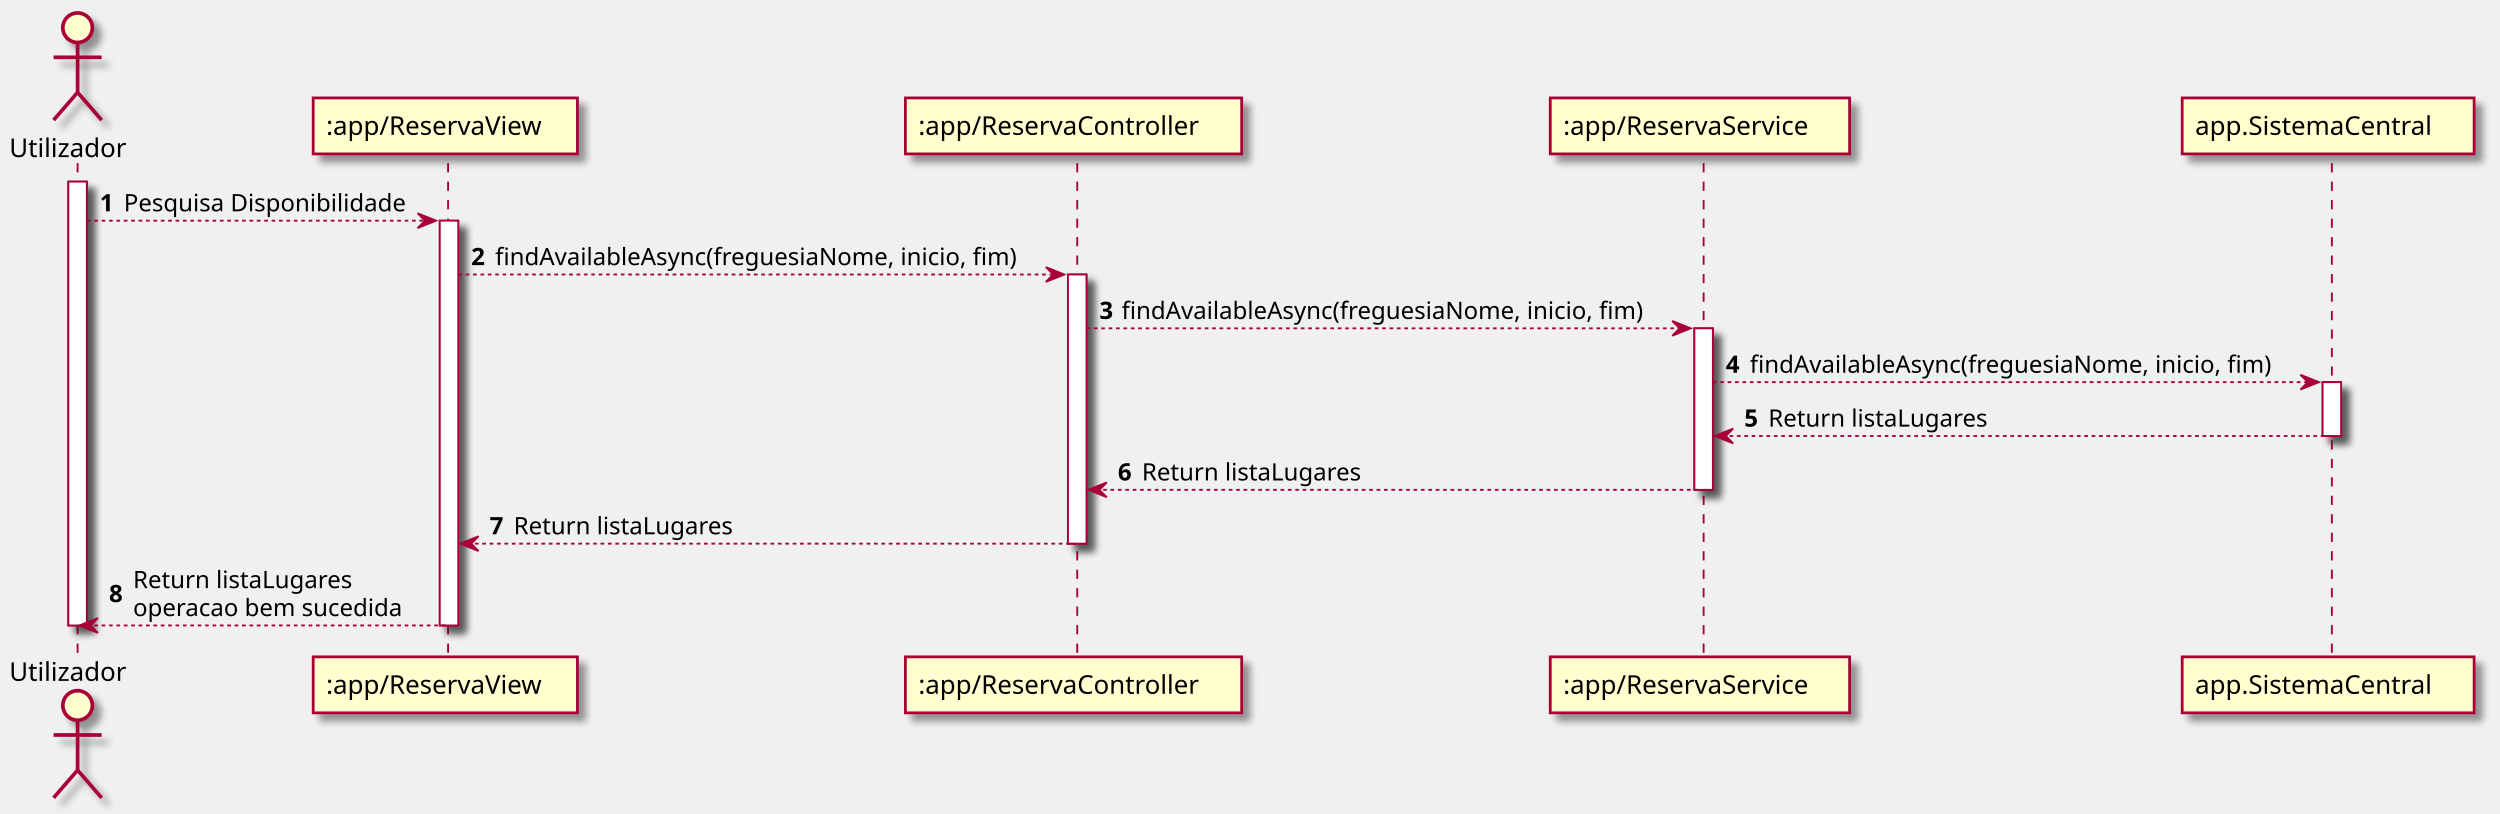
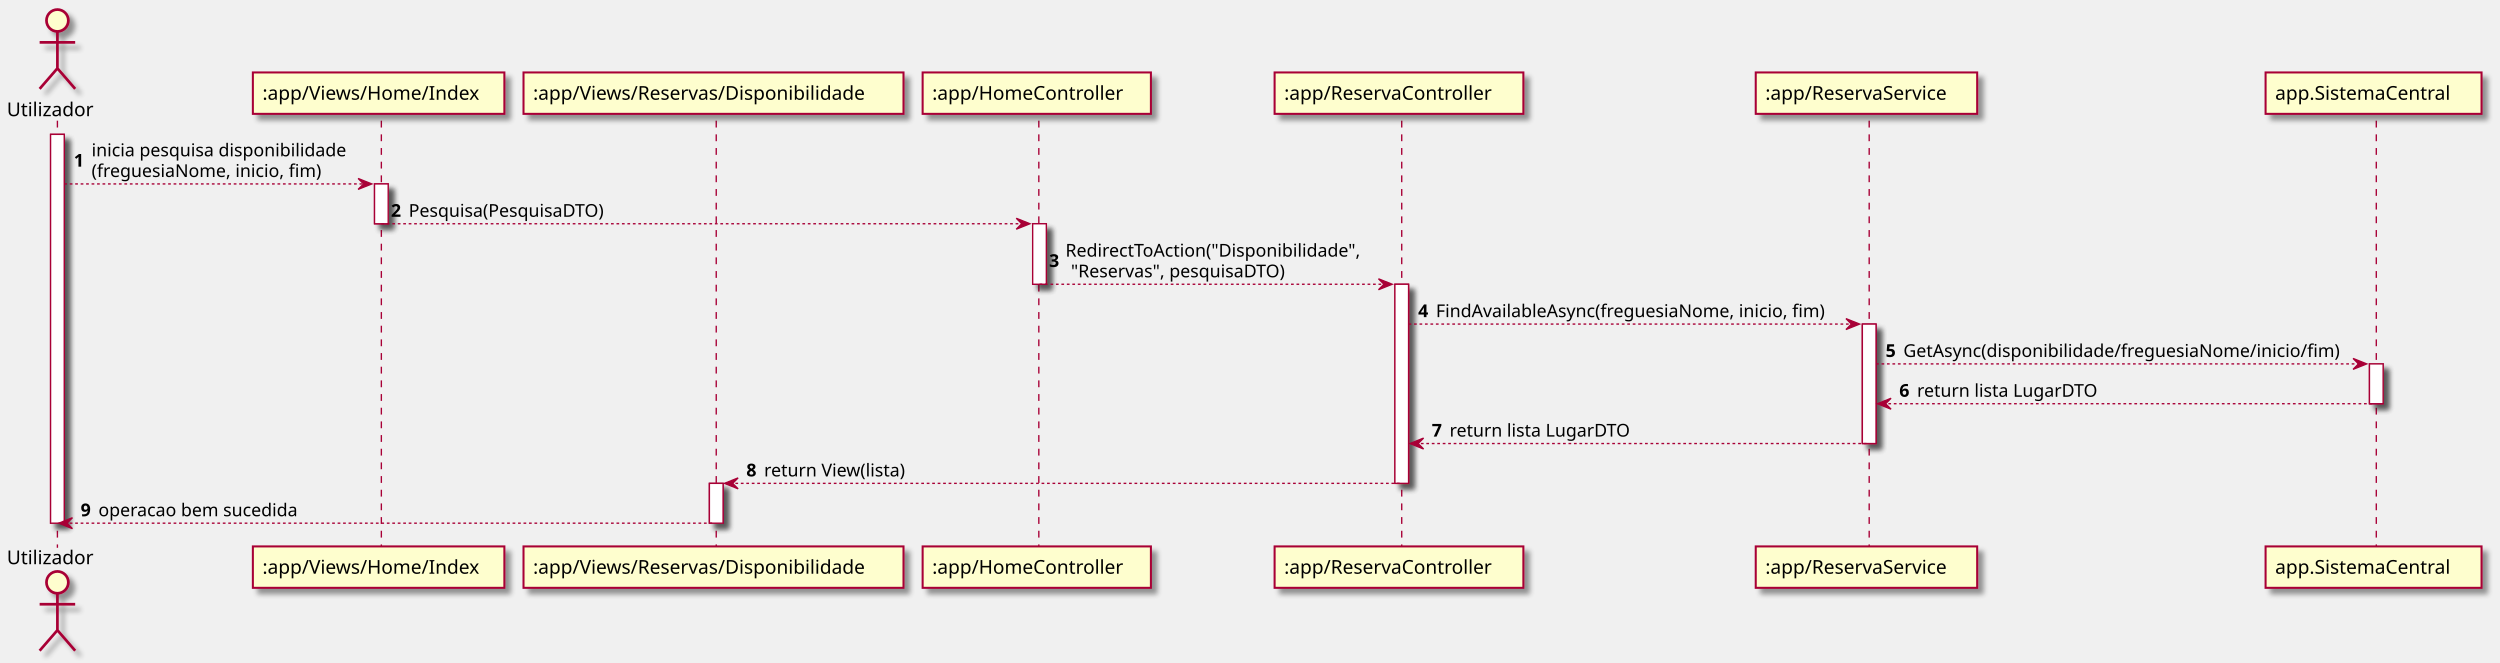
- <svg xmlns="http://www.w3.org/2000/svg" contentScriptType="application/ecmascript" contentStyleType="text/css" height="440px" preserveAspectRatio="none" style="width:1353px;height:440px;" version="1.1" viewBox="0 0 1353 440" width="1353px" zoomAndPan="magnify">
+ <svg xmlns="http://www.w3.org/2000/svg" contentScriptType="application/ecmascript" contentStyleType="text/css" height="485px" preserveAspectRatio="none" style="width:1829px;height:485px;" version="1.1" viewBox="0 0 1829 485" width="1829px" zoomAndPan="magnify">
  <defs>
-     <filter height="300%" id="fcevvj1ge65kt" width="300%" x="-1" y="-1">
+     <filter height="300%" id="f1dsbl59bnl1ae" width="300%" x="-1" y="-1">
      <feGaussianBlur result="blurOut" stdDeviation="2.0" />
      <feColorMatrix in="blurOut" result="blurOut2" type="matrix" values="0 0 0 0 0 0 0 0 0 0 0 0 0 0 0 0 0 0 .4 0" />
      <feOffset dx="4.0" dy="4.0" in="blurOut2" result="blurOut3" />
      <feBlend in="SourceGraphic" in2="blurOut3" mode="normal" />
    </filter>
  </defs>
  <g>
-     <rect fill="#FFFFFF" filter="url(#fcevvj1ge65kt)" height="240.195" style="stroke:#A80036;stroke-width:1.0;" width="10" x="37" y="98.297" />
-     <rect fill="#FFFFFF" filter="url(#fcevvj1ge65kt)" height="219.062" style="stroke:#A80036;stroke-width:1.0;" width="10" x="238" y="119.43" />
-     <rect fill="#FFFFFF" filter="url(#fcevvj1ge65kt)" height="145.664" style="stroke:#A80036;stroke-width:1.0;" width="10" x="578" y="148.562" />
-     <rect fill="#FFFFFF" filter="url(#fcevvj1ge65kt)" height="87.398" style="stroke:#A80036;stroke-width:1.0;" width="10" x="917" y="177.695" />
-     <rect fill="#FFFFFF" filter="url(#fcevvj1ge65kt)" height="29.133" style="stroke:#A80036;stroke-width:1.0;" width="10" x="1257" y="206.828" />
-     <line style="stroke:#A80036;stroke-width:1.0;stroke-dasharray:5.0,5.0;" x1="42" x2="42" y1="88.297" y2="356.492" />
-     <line style="stroke:#A80036;stroke-width:1.0;stroke-dasharray:5.0,5.0;" x1="242.5" x2="242.5" y1="88.297" y2="356.492" />
-     <line style="stroke:#A80036;stroke-width:1.0;stroke-dasharray:5.0,5.0;" x1="583" x2="583" y1="88.297" y2="356.492" />
-     <line style="stroke:#A80036;stroke-width:1.0;stroke-dasharray:5.0,5.0;" x1="922" x2="922" y1="88.297" y2="356.492" />
-     <line style="stroke:#A80036;stroke-width:1.0;stroke-dasharray:5.0,5.0;" x1="1262" x2="1262" y1="88.297" y2="356.492" />
+     <rect fill="#FFFFFF" filter="url(#f1dsbl59bnl1ae)" height="284.461" style="stroke:#A80036;stroke-width:1.0;" width="10" x="37" y="98.297" />
+     <rect fill="#FFFFFF" filter="url(#f1dsbl59bnl1ae)" height="29.133" style="stroke:#A80036;stroke-width:1.0;" width="10" x="274" y="134.562" />
+     <rect fill="#FFFFFF" filter="url(#f1dsbl59bnl1ae)" height="29.133" style="stroke:#A80036;stroke-width:1.0;" width="10" x="519" y="353.625" />
+     <rect fill="#FFFFFF" filter="url(#f1dsbl59bnl1ae)" height="44.266" style="stroke:#A80036;stroke-width:1.0;" width="10" x="755.5" y="163.695" />
+     <rect fill="#FFFFFF" filter="url(#f1dsbl59bnl1ae)" height="145.664" style="stroke:#A80036;stroke-width:1.0;" width="10" x="1020.5" y="207.961" />
+     <rect fill="#FFFFFF" filter="url(#f1dsbl59bnl1ae)" height="87.398" style="stroke:#A80036;stroke-width:1.0;" width="10" x="1362.5" y="237.094" />
+     <rect fill="#FFFFFF" filter="url(#f1dsbl59bnl1ae)" height="29.133" style="stroke:#A80036;stroke-width:1.0;" width="10" x="1733.5" y="266.227" />
+     <line style="stroke:#A80036;stroke-width:1.0;stroke-dasharray:5.0,5.0;" x1="42" x2="42" y1="88.297" y2="400.758" />
+     <line style="stroke:#A80036;stroke-width:1.0;stroke-dasharray:5.0,5.0;" x1="279" x2="279" y1="88.297" y2="400.758" />
+     <line style="stroke:#A80036;stroke-width:1.0;stroke-dasharray:5.0,5.0;" x1="524" x2="524" y1="88.297" y2="400.758" />
+     <line style="stroke:#A80036;stroke-width:1.0;stroke-dasharray:5.0,5.0;" x1="760" x2="760" y1="88.297" y2="400.758" />
+     <line style="stroke:#A80036;stroke-width:1.0;stroke-dasharray:5.0,5.0;" x1="1025.5" x2="1025.5" y1="88.297" y2="400.758" />
+     <line style="stroke:#A80036;stroke-width:1.0;stroke-dasharray:5.0,5.0;" x1="1367.5" x2="1367.5" y1="88.297" y2="400.758" />
+     <line style="stroke:#A80036;stroke-width:1.0;stroke-dasharray:5.0,5.0;" x1="1738.5" x2="1738.5" y1="88.297" y2="400.758" />
    <text fill="#000000" font-family="sans-serif" font-size="14" lengthAdjust="spacing" textLength="68" x="5" y="84.995">Utilizador</text>
-     <ellipse cx="42" cy="15" fill="#FEFECE" filter="url(#fcevvj1ge65kt)" rx="8" ry="8" style="stroke:#A80036;stroke-width:2.0;" />
-     <path d="M42,23 L42,50 M29,31 L55,31 M42,50 L29,65 M42,50 L55,65 " fill="none" filter="url(#fcevvj1ge65kt)" style="stroke:#A80036;stroke-width:2.0;" />
-     <text fill="#000000" font-family="sans-serif" font-size="14" lengthAdjust="spacing" textLength="68" x="5" y="368.487">Utilizador</text>
-     <ellipse cx="42" cy="381.789" fill="#FEFECE" filter="url(#fcevvj1ge65kt)" rx="8" ry="8" style="stroke:#A80036;stroke-width:2.0;" />
-     <path d="M42,389.789 L42,416.789 M29,397.789 L55,397.789 M42,416.789 L29,431.789 M42,416.789 L55,431.789 " fill="none" filter="url(#fcevvj1ge65kt)" style="stroke:#A80036;stroke-width:2.0;" />
-     <rect fill="#FEFECE" filter="url(#fcevvj1ge65kt)" height="30.297" style="stroke:#A80036;stroke-width:1.5;" width="143" x="169.5" y="53" />
-     <text fill="#000000" font-family="sans-serif" font-size="14" lengthAdjust="spacing" textLength="129" x="176.5" y="72.995">:app/ReservaView</text>
-     <rect fill="#FEFECE" filter="url(#fcevvj1ge65kt)" height="30.297" style="stroke:#A80036;stroke-width:1.5;" width="143" x="169.5" y="355.492" />
-     <text fill="#000000" font-family="sans-serif" font-size="14" lengthAdjust="spacing" textLength="129" x="176.5" y="375.487">:app/ReservaView</text>
-     <rect fill="#FEFECE" filter="url(#fcevvj1ge65kt)" height="30.297" style="stroke:#A80036;stroke-width:1.5;" width="182" x="490" y="53" />
-     <text fill="#000000" font-family="sans-serif" font-size="14" lengthAdjust="spacing" textLength="168" x="497" y="72.995">:app/ReservaController</text>
-     <rect fill="#FEFECE" filter="url(#fcevvj1ge65kt)" height="30.297" style="stroke:#A80036;stroke-width:1.5;" width="182" x="490" y="355.492" />
-     <text fill="#000000" font-family="sans-serif" font-size="14" lengthAdjust="spacing" textLength="168" x="497" y="375.487">:app/ReservaController</text>
-     <rect fill="#FEFECE" filter="url(#fcevvj1ge65kt)" height="30.297" style="stroke:#A80036;stroke-width:1.5;" width="162" x="839" y="53" />
-     <text fill="#000000" font-family="sans-serif" font-size="14" lengthAdjust="spacing" textLength="148" x="846" y="72.995">:app/ReservaService</text>
-     <rect fill="#FEFECE" filter="url(#fcevvj1ge65kt)" height="30.297" style="stroke:#A80036;stroke-width:1.5;" width="162" x="839" y="355.492" />
-     <text fill="#000000" font-family="sans-serif" font-size="14" lengthAdjust="spacing" textLength="148" x="846" y="375.487">:app/ReservaService</text>
-     <rect fill="#FEFECE" filter="url(#fcevvj1ge65kt)" height="30.297" style="stroke:#A80036;stroke-width:1.5;" width="158" x="1181" y="53" />
-     <text fill="#000000" font-family="sans-serif" font-size="14" lengthAdjust="spacing" textLength="144" x="1188" y="72.995">app.SistemaCentral</text>
-     <rect fill="#FEFECE" filter="url(#fcevvj1ge65kt)" height="30.297" style="stroke:#A80036;stroke-width:1.5;" width="158" x="1181" y="355.492" />
-     <text fill="#000000" font-family="sans-serif" font-size="14" lengthAdjust="spacing" textLength="144" x="1188" y="375.487">app.SistemaCentral</text>
-     <rect fill="#FFFFFF" filter="url(#fcevvj1ge65kt)" height="240.195" style="stroke:#A80036;stroke-width:1.0;" width="10" x="37" y="98.297" />
-     <rect fill="#FFFFFF" filter="url(#fcevvj1ge65kt)" height="219.062" style="stroke:#A80036;stroke-width:1.0;" width="10" x="238" y="119.43" />
-     <rect fill="#FFFFFF" filter="url(#fcevvj1ge65kt)" height="145.664" style="stroke:#A80036;stroke-width:1.0;" width="10" x="578" y="148.562" />
-     <rect fill="#FFFFFF" filter="url(#fcevvj1ge65kt)" height="87.398" style="stroke:#A80036;stroke-width:1.0;" width="10" x="917" y="177.695" />
-     <rect fill="#FFFFFF" filter="url(#fcevvj1ge65kt)" height="29.133" style="stroke:#A80036;stroke-width:1.0;" width="10" x="1257" y="206.828" />
-     <polygon fill="#A80036" points="226,115.43,236,119.43,226,123.43,230,119.43" style="stroke:#A80036;stroke-width:1.0;" />
-     <line style="stroke:#A80036;stroke-width:1.0;stroke-dasharray:2.0,2.0;" x1="47" x2="232" y1="119.43" y2="119.43" />
-     <text fill="#000000" font-family="sans-serif" font-size="13" font-weight="bold" lengthAdjust="spacing" textLength="9" x="54" y="114.364">1</text>
-     <text fill="#000000" font-family="sans-serif" font-size="13" lengthAdjust="spacing" textLength="157" x="67" y="114.364">Pesquisa Disponibilidade</text>
-     <polygon fill="#A80036" points="566,144.562,576,148.562,566,152.562,570,148.562" style="stroke:#A80036;stroke-width:1.0;" />
-     <line style="stroke:#A80036;stroke-width:1.0;stroke-dasharray:2.0,2.0;" x1="248" x2="572" y1="148.562" y2="148.562" />
-     <text fill="#000000" font-family="sans-serif" font-size="13" font-weight="bold" lengthAdjust="spacing" textLength="9" x="255" y="143.497">2</text>
-     <text fill="#000000" font-family="sans-serif" font-size="13" lengthAdjust="spacing" textLength="298" x="268" y="143.497">findAvailableAsync(freguesiaNome, inicio, fim)</text>
-     <polygon fill="#A80036" points="905,173.695,915,177.695,905,181.695,909,177.695" style="stroke:#A80036;stroke-width:1.0;" />
-     <line style="stroke:#A80036;stroke-width:1.0;stroke-dasharray:2.0,2.0;" x1="588" x2="911" y1="177.695" y2="177.695" />
-     <text fill="#000000" font-family="sans-serif" font-size="13" font-weight="bold" lengthAdjust="spacing" textLength="8" x="595" y="172.629">3</text>
-     <text fill="#000000" font-family="sans-serif" font-size="13" lengthAdjust="spacing" textLength="298" x="607" y="172.629">findAvailableAsync(freguesiaNome, inicio, fim)</text>
-     <polygon fill="#A80036" points="1245,202.828,1255,206.828,1245,210.828,1249,206.828" style="stroke:#A80036;stroke-width:1.0;" />
-     <line style="stroke:#A80036;stroke-width:1.0;stroke-dasharray:2.0,2.0;" x1="927" x2="1251" y1="206.828" y2="206.828" />
-     <text fill="#000000" font-family="sans-serif" font-size="13" font-weight="bold" lengthAdjust="spacing" textLength="9" x="934" y="201.762">4</text>
-     <text fill="#000000" font-family="sans-serif" font-size="13" lengthAdjust="spacing" textLength="298" x="947" y="201.762">findAvailableAsync(freguesiaNome, inicio, fim)</text>
-     <polygon fill="#A80036" points="938,231.961,928,235.961,938,239.961,934,235.961" style="stroke:#A80036;stroke-width:1.0;" />
-     <line style="stroke:#A80036;stroke-width:1.0;stroke-dasharray:2.0,2.0;" x1="932" x2="1261" y1="235.961" y2="235.961" />
-     <text fill="#000000" font-family="sans-serif" font-size="13" font-weight="bold" lengthAdjust="spacing" textLength="9" x="944" y="230.895">5</text>
-     <text fill="#000000" font-family="sans-serif" font-size="13" lengthAdjust="spacing" textLength="124" x="957" y="230.895">Return listaLugares</text>
-     <polygon fill="#A80036" points="599,261.094,589,265.094,599,269.094,595,265.094" style="stroke:#A80036;stroke-width:1.0;" />
-     <line style="stroke:#A80036;stroke-width:1.0;stroke-dasharray:2.0,2.0;" x1="593" x2="921" y1="265.094" y2="265.094" />
-     <text fill="#000000" font-family="sans-serif" font-size="13" font-weight="bold" lengthAdjust="spacing" textLength="9" x="605" y="260.028">6</text>
-     <text fill="#000000" font-family="sans-serif" font-size="13" lengthAdjust="spacing" textLength="124" x="618" y="260.028">Return listaLugares</text>
-     <polygon fill="#A80036" points="259,290.227,249,294.227,259,298.227,255,294.227" style="stroke:#A80036;stroke-width:1.0;" />
-     <line style="stroke:#A80036;stroke-width:1.0;stroke-dasharray:2.0,2.0;" x1="253" x2="582" y1="294.227" y2="294.227" />
-     <text fill="#000000" font-family="sans-serif" font-size="13" font-weight="bold" lengthAdjust="spacing" textLength="9" x="265" y="289.161">7</text>
-     <text fill="#000000" font-family="sans-serif" font-size="13" lengthAdjust="spacing" textLength="124" x="278" y="289.161">Return listaLugares</text>
-     <polygon fill="#A80036" points="53,334.492,43,338.492,53,342.492,49,338.492" style="stroke:#A80036;stroke-width:1.0;" />
-     <line style="stroke:#A80036;stroke-width:1.0;stroke-dasharray:2.0,2.0;" x1="47" x2="242" y1="338.492" y2="338.492" />
-     <text fill="#000000" font-family="sans-serif" font-size="13" font-weight="bold" lengthAdjust="spacing" textLength="9" x="59" y="325.86">8</text>
-     <text fill="#000000" font-family="sans-serif" font-size="13" lengthAdjust="spacing" textLength="124" x="72" y="318.293">Return listaLugares</text>
-     <text fill="#000000" font-family="sans-serif" font-size="13" lengthAdjust="spacing" textLength="154" x="72" y="333.426">operacao bem sucedida</text>
+     <ellipse cx="42" cy="15" fill="#FEFECE" filter="url(#f1dsbl59bnl1ae)" rx="8" ry="8" style="stroke:#A80036;stroke-width:2.0;" />
+     <path d="M42,23 L42,50 M29,31 L55,31 M42,50 L29,65 M42,50 L55,65 " fill="none" filter="url(#f1dsbl59bnl1ae)" style="stroke:#A80036;stroke-width:2.0;" />
+     <text fill="#000000" font-family="sans-serif" font-size="14" lengthAdjust="spacing" textLength="68" x="5" y="412.753">Utilizador</text>
+     <ellipse cx="42" cy="426.055" fill="#FEFECE" filter="url(#f1dsbl59bnl1ae)" rx="8" ry="8" style="stroke:#A80036;stroke-width:2.0;" />
+     <path d="M42,434.055 L42,461.055 M29,442.055 L55,442.055 M42,461.055 L29,476.055 M42,461.055 L55,476.055 " fill="none" filter="url(#f1dsbl59bnl1ae)" style="stroke:#A80036;stroke-width:2.0;" />
+     <rect fill="#FEFECE" filter="url(#f1dsbl59bnl1ae)" height="30.297" style="stroke:#A80036;stroke-width:1.5;" width="184" x="185" y="53" />
+     <text fill="#000000" font-family="sans-serif" font-size="14" lengthAdjust="spacing" textLength="170" x="192" y="72.995">:app/Views/Home/Index</text>
+     <rect fill="#FEFECE" filter="url(#f1dsbl59bnl1ae)" height="30.297" style="stroke:#A80036;stroke-width:1.5;" width="184" x="185" y="399.758" />
+     <text fill="#000000" font-family="sans-serif" font-size="14" lengthAdjust="spacing" textLength="170" x="192" y="419.753">:app/Views/Home/Index</text>
+     <rect fill="#FEFECE" filter="url(#f1dsbl59bnl1ae)" height="30.297" style="stroke:#A80036;stroke-width:1.5;" width="278" x="383" y="53" />
+     <text fill="#000000" font-family="sans-serif" font-size="14" lengthAdjust="spacing" textLength="264" x="390" y="72.995">:app/Views/Reservas/Disponibilidade</text>
+     <rect fill="#FEFECE" filter="url(#f1dsbl59bnl1ae)" height="30.297" style="stroke:#A80036;stroke-width:1.5;" width="278" x="383" y="399.758" />
+     <text fill="#000000" font-family="sans-serif" font-size="14" lengthAdjust="spacing" textLength="264" x="390" y="419.753">:app/Views/Reservas/Disponibilidade</text>
+     <rect fill="#FEFECE" filter="url(#f1dsbl59bnl1ae)" height="30.297" style="stroke:#A80036;stroke-width:1.5;" width="167" x="675" y="53" />
+     <text fill="#000000" font-family="sans-serif" font-size="14" lengthAdjust="spacing" textLength="153" x="682" y="72.995">:app/HomeController</text>
+     <rect fill="#FEFECE" filter="url(#f1dsbl59bnl1ae)" height="30.297" style="stroke:#A80036;stroke-width:1.5;" width="167" x="675" y="399.758" />
+     <text fill="#000000" font-family="sans-serif" font-size="14" lengthAdjust="spacing" textLength="153" x="682" y="419.753">:app/HomeController</text>
+     <rect fill="#FEFECE" filter="url(#f1dsbl59bnl1ae)" height="30.297" style="stroke:#A80036;stroke-width:1.5;" width="182" x="932.5" y="53" />
+     <text fill="#000000" font-family="sans-serif" font-size="14" lengthAdjust="spacing" textLength="168" x="939.5" y="72.995">:app/ReservaController</text>
+     <rect fill="#FEFECE" filter="url(#f1dsbl59bnl1ae)" height="30.297" style="stroke:#A80036;stroke-width:1.5;" width="182" x="932.5" y="399.758" />
+     <text fill="#000000" font-family="sans-serif" font-size="14" lengthAdjust="spacing" textLength="168" x="939.5" y="419.753">:app/ReservaController</text>
+     <rect fill="#FEFECE" filter="url(#f1dsbl59bnl1ae)" height="30.297" style="stroke:#A80036;stroke-width:1.5;" width="162" x="1284.5" y="53" />
+     <text fill="#000000" font-family="sans-serif" font-size="14" lengthAdjust="spacing" textLength="148" x="1291.5" y="72.995">:app/ReservaService</text>
+     <rect fill="#FEFECE" filter="url(#f1dsbl59bnl1ae)" height="30.297" style="stroke:#A80036;stroke-width:1.5;" width="162" x="1284.5" y="399.758" />
+     <text fill="#000000" font-family="sans-serif" font-size="14" lengthAdjust="spacing" textLength="148" x="1291.5" y="419.753">:app/ReservaService</text>
+     <rect fill="#FEFECE" filter="url(#f1dsbl59bnl1ae)" height="30.297" style="stroke:#A80036;stroke-width:1.5;" width="158" x="1657.5" y="53" />
+     <text fill="#000000" font-family="sans-serif" font-size="14" lengthAdjust="spacing" textLength="144" x="1664.5" y="72.995">app.SistemaCentral</text>
+     <rect fill="#FEFECE" filter="url(#f1dsbl59bnl1ae)" height="30.297" style="stroke:#A80036;stroke-width:1.5;" width="158" x="1657.5" y="399.758" />
+     <text fill="#000000" font-family="sans-serif" font-size="14" lengthAdjust="spacing" textLength="144" x="1664.5" y="419.753">app.SistemaCentral</text>
+     <rect fill="#FFFFFF" filter="url(#f1dsbl59bnl1ae)" height="284.461" style="stroke:#A80036;stroke-width:1.0;" width="10" x="37" y="98.297" />
+     <rect fill="#FFFFFF" filter="url(#f1dsbl59bnl1ae)" height="29.133" style="stroke:#A80036;stroke-width:1.0;" width="10" x="274" y="134.562" />
+     <rect fill="#FFFFFF" filter="url(#f1dsbl59bnl1ae)" height="29.133" style="stroke:#A80036;stroke-width:1.0;" width="10" x="519" y="353.625" />
+     <rect fill="#FFFFFF" filter="url(#f1dsbl59bnl1ae)" height="44.266" style="stroke:#A80036;stroke-width:1.0;" width="10" x="755.5" y="163.695" />
+     <rect fill="#FFFFFF" filter="url(#f1dsbl59bnl1ae)" height="145.664" style="stroke:#A80036;stroke-width:1.0;" width="10" x="1020.5" y="207.961" />
+     <rect fill="#FFFFFF" filter="url(#f1dsbl59bnl1ae)" height="87.398" style="stroke:#A80036;stroke-width:1.0;" width="10" x="1362.5" y="237.094" />
+     <rect fill="#FFFFFF" filter="url(#f1dsbl59bnl1ae)" height="29.133" style="stroke:#A80036;stroke-width:1.0;" width="10" x="1733.5" y="266.227" />
+     <polygon fill="#A80036" points="262,130.562,272,134.562,262,138.562,266,134.562" style="stroke:#A80036;stroke-width:1.0;" />
+     <line style="stroke:#A80036;stroke-width:1.0;stroke-dasharray:2.0,2.0;" x1="47" x2="268" y1="134.562" y2="134.562" />
+     <text fill="#000000" font-family="sans-serif" font-size="13" font-weight="bold" lengthAdjust="spacing" textLength="9" x="54" y="121.93">1</text>
+     <text fill="#000000" font-family="sans-serif" font-size="13" lengthAdjust="spacing" textLength="191" x="67" y="114.364">inicia pesquisa disponibilidade</text>
+     <text fill="#000000" font-family="sans-serif" font-size="13" lengthAdjust="spacing" textLength="177" x="67" y="129.497">(freguesiaNome, inicio, fim)</text>
+     <polygon fill="#A80036" points="743.5,159.695,753.5,163.695,743.5,167.695,747.5,163.695" style="stroke:#A80036;stroke-width:1.0;" />
+     <line style="stroke:#A80036;stroke-width:1.0;stroke-dasharray:2.0,2.0;" x1="279" x2="749.5" y1="163.695" y2="163.695" />
+     <text fill="#000000" font-family="sans-serif" font-size="13" font-weight="bold" lengthAdjust="spacing" textLength="9" x="286" y="158.629">2</text>
+     <text fill="#000000" font-family="sans-serif" font-size="13" lengthAdjust="spacing" textLength="152" x="299" y="158.629">Pesquisa(PesquisaDTO)</text>
+     <polygon fill="#A80036" points="1008.5,203.961,1018.5,207.961,1008.5,211.961,1012.5,207.961" style="stroke:#A80036;stroke-width:1.0;" />
+     <line style="stroke:#A80036;stroke-width:1.0;stroke-dasharray:2.0,2.0;" x1="760.5" x2="1014.5" y1="207.961" y2="207.961" />
+     <text fill="#000000" font-family="sans-serif" font-size="13" font-weight="bold" lengthAdjust="spacing" textLength="8" x="767.5" y="195.329">3</text>
+     <text fill="#000000" font-family="sans-serif" font-size="13" lengthAdjust="spacing" textLength="224" x="779.5" y="187.762">RedirectToAction("Disponibilidade",</text>
+     <text fill="#000000" font-family="sans-serif" font-size="13" lengthAdjust="spacing" textLength="168" x="783.5" y="202.895">"Reservas", pesquisaDTO)</text>
+     <polygon fill="#A80036" points="1350.5,233.094,1360.5,237.094,1350.5,241.094,1354.5,237.094" style="stroke:#A80036;stroke-width:1.0;" />
+     <line style="stroke:#A80036;stroke-width:1.0;stroke-dasharray:2.0,2.0;" x1="1030.5" x2="1356.5" y1="237.094" y2="237.094" />
+     <text fill="#000000" font-family="sans-serif" font-size="13" font-weight="bold" lengthAdjust="spacing" textLength="9" x="1037.5" y="232.028">4</text>
+     <text fill="#000000" font-family="sans-serif" font-size="13" lengthAdjust="spacing" textLength="300" x="1050.5" y="232.028">FindAvailableAsync(freguesiaNome, inicio, fim)</text>
+     <polygon fill="#A80036" points="1721.5,262.227,1731.5,266.227,1721.5,270.227,1725.5,266.227" style="stroke:#A80036;stroke-width:1.0;" />
+     <line style="stroke:#A80036;stroke-width:1.0;stroke-dasharray:2.0,2.0;" x1="1372.5" x2="1727.5" y1="266.227" y2="266.227" />
+     <text fill="#000000" font-family="sans-serif" font-size="13" font-weight="bold" lengthAdjust="spacing" textLength="9" x="1379.5" y="261.161">5</text>
+     <text fill="#000000" font-family="sans-serif" font-size="13" lengthAdjust="spacing" textLength="329" x="1392.5" y="261.161">GetAsync(disponibilidade/freguesiaNome/inicio/fim)</text>
+     <polygon fill="#A80036" points="1383.5,291.359,1373.5,295.359,1383.5,299.359,1379.5,295.359" style="stroke:#A80036;stroke-width:1.0;" />
+     <line style="stroke:#A80036;stroke-width:1.0;stroke-dasharray:2.0,2.0;" x1="1377.5" x2="1737.5" y1="295.359" y2="295.359" />
+     <text fill="#000000" font-family="sans-serif" font-size="13" font-weight="bold" lengthAdjust="spacing" textLength="9" x="1389.5" y="290.293">6</text>
+     <text fill="#000000" font-family="sans-serif" font-size="13" lengthAdjust="spacing" textLength="137" x="1402.5" y="290.293">return lista LugarDTO</text>
+     <polygon fill="#A80036" points="1041.5,320.492,1031.5,324.492,1041.5,328.492,1037.5,324.492" style="stroke:#A80036;stroke-width:1.0;" />
+     <line style="stroke:#A80036;stroke-width:1.0;stroke-dasharray:2.0,2.0;" x1="1035.5" x2="1366.5" y1="324.492" y2="324.492" />
+     <text fill="#000000" font-family="sans-serif" font-size="13" font-weight="bold" lengthAdjust="spacing" textLength="9" x="1047.5" y="319.426">7</text>
+     <text fill="#000000" font-family="sans-serif" font-size="13" lengthAdjust="spacing" textLength="137" x="1060.5" y="319.426">return lista LugarDTO</text>
+     <polygon fill="#A80036" points="540,349.625,530,353.625,540,357.625,536,353.625" style="stroke:#A80036;stroke-width:1.0;" />
+     <line style="stroke:#A80036;stroke-width:1.0;stroke-dasharray:2.0,2.0;" x1="534" x2="1024.5" y1="353.625" y2="353.625" />
+     <text fill="#000000" font-family="sans-serif" font-size="13" font-weight="bold" lengthAdjust="spacing" textLength="9" x="546" y="348.559">8</text>
+     <text fill="#000000" font-family="sans-serif" font-size="13" lengthAdjust="spacing" textLength="110" x="559" y="348.559">return View(lista)</text>
+     <polygon fill="#A80036" points="53,378.758,43,382.758,53,386.758,49,382.758" style="stroke:#A80036;stroke-width:1.0;" />
+     <line style="stroke:#A80036;stroke-width:1.0;stroke-dasharray:2.0,2.0;" x1="47" x2="523" y1="382.758" y2="382.758" />
+     <text fill="#000000" font-family="sans-serif" font-size="13" font-weight="bold" lengthAdjust="spacing" textLength="9" x="59" y="377.692">9</text>
+     <text fill="#000000" font-family="sans-serif" font-size="13" lengthAdjust="spacing" textLength="154" x="72" y="377.692">operacao bem sucedida</text>
  </g>
</svg>
